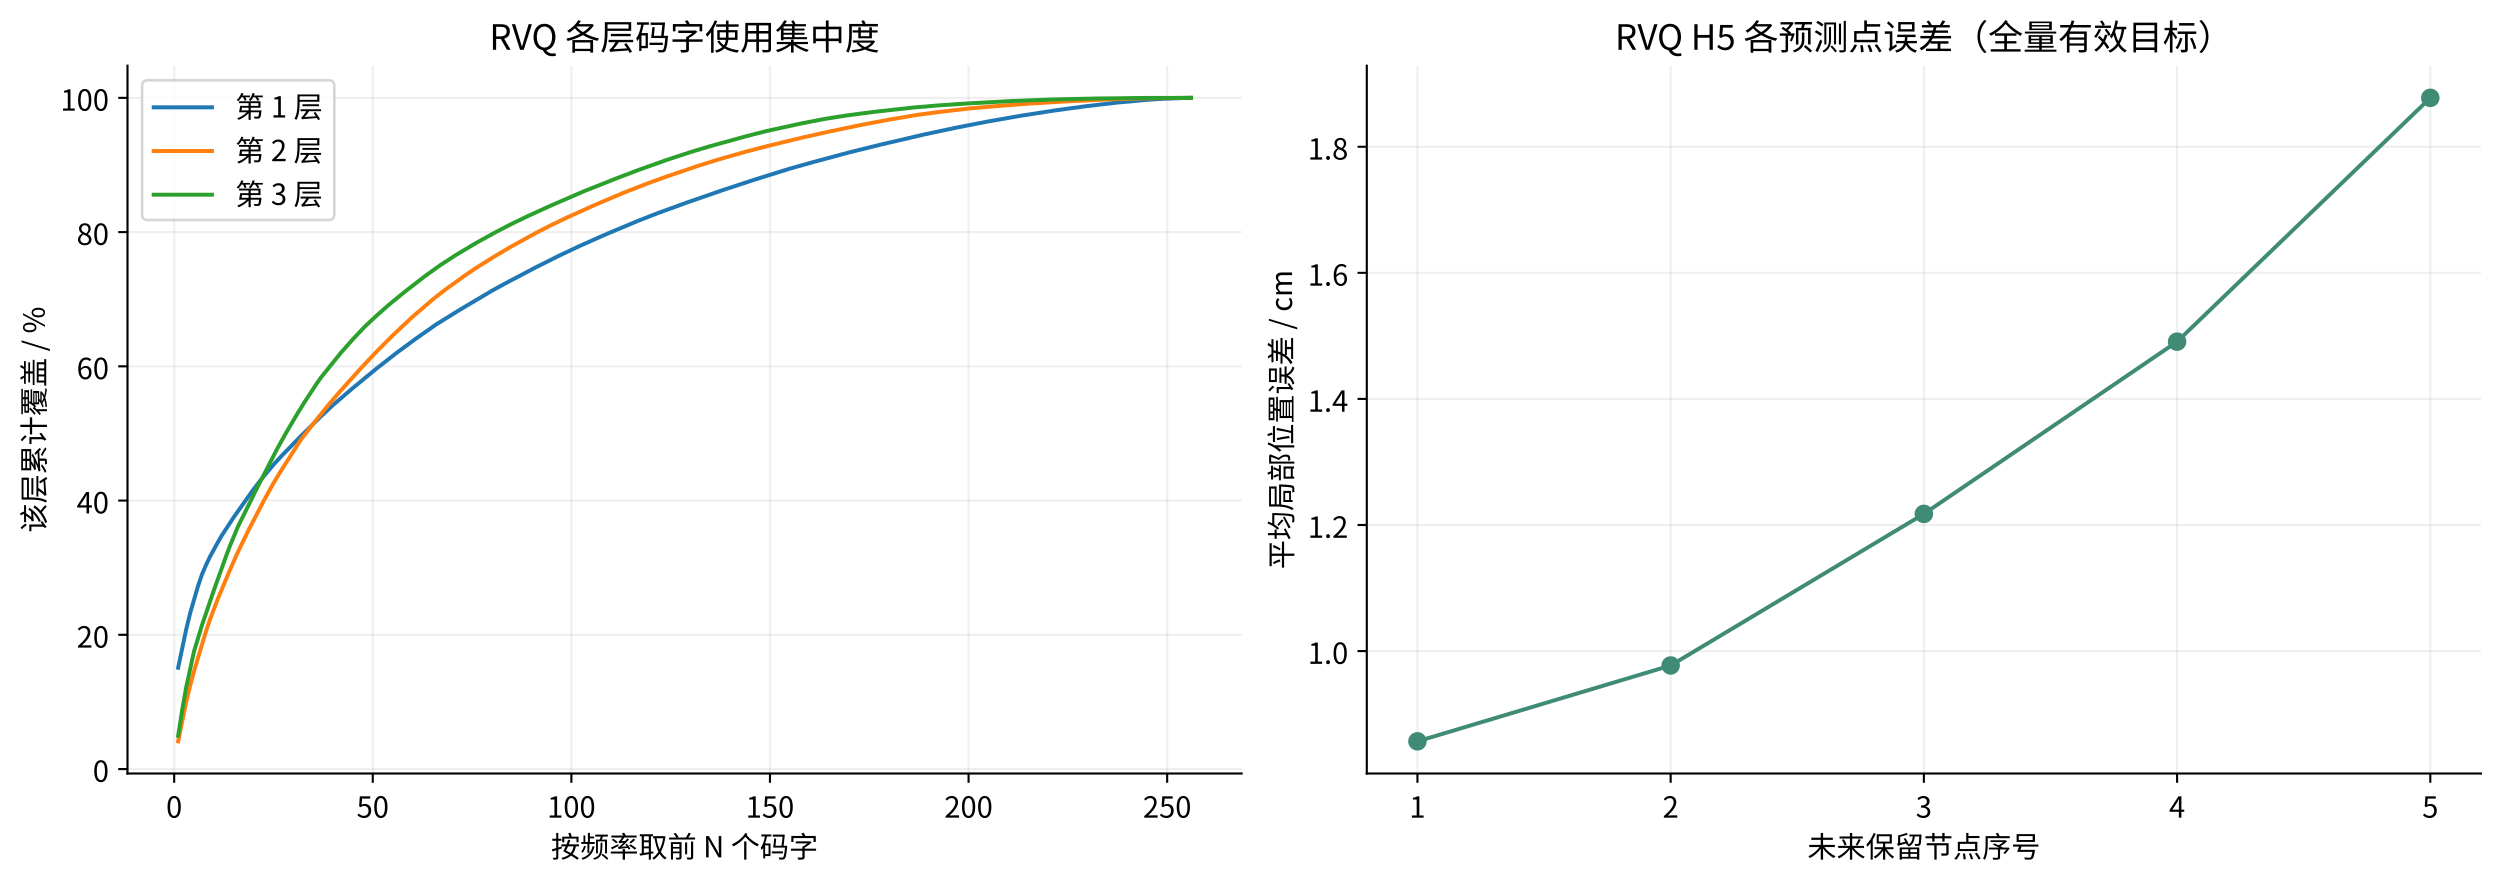
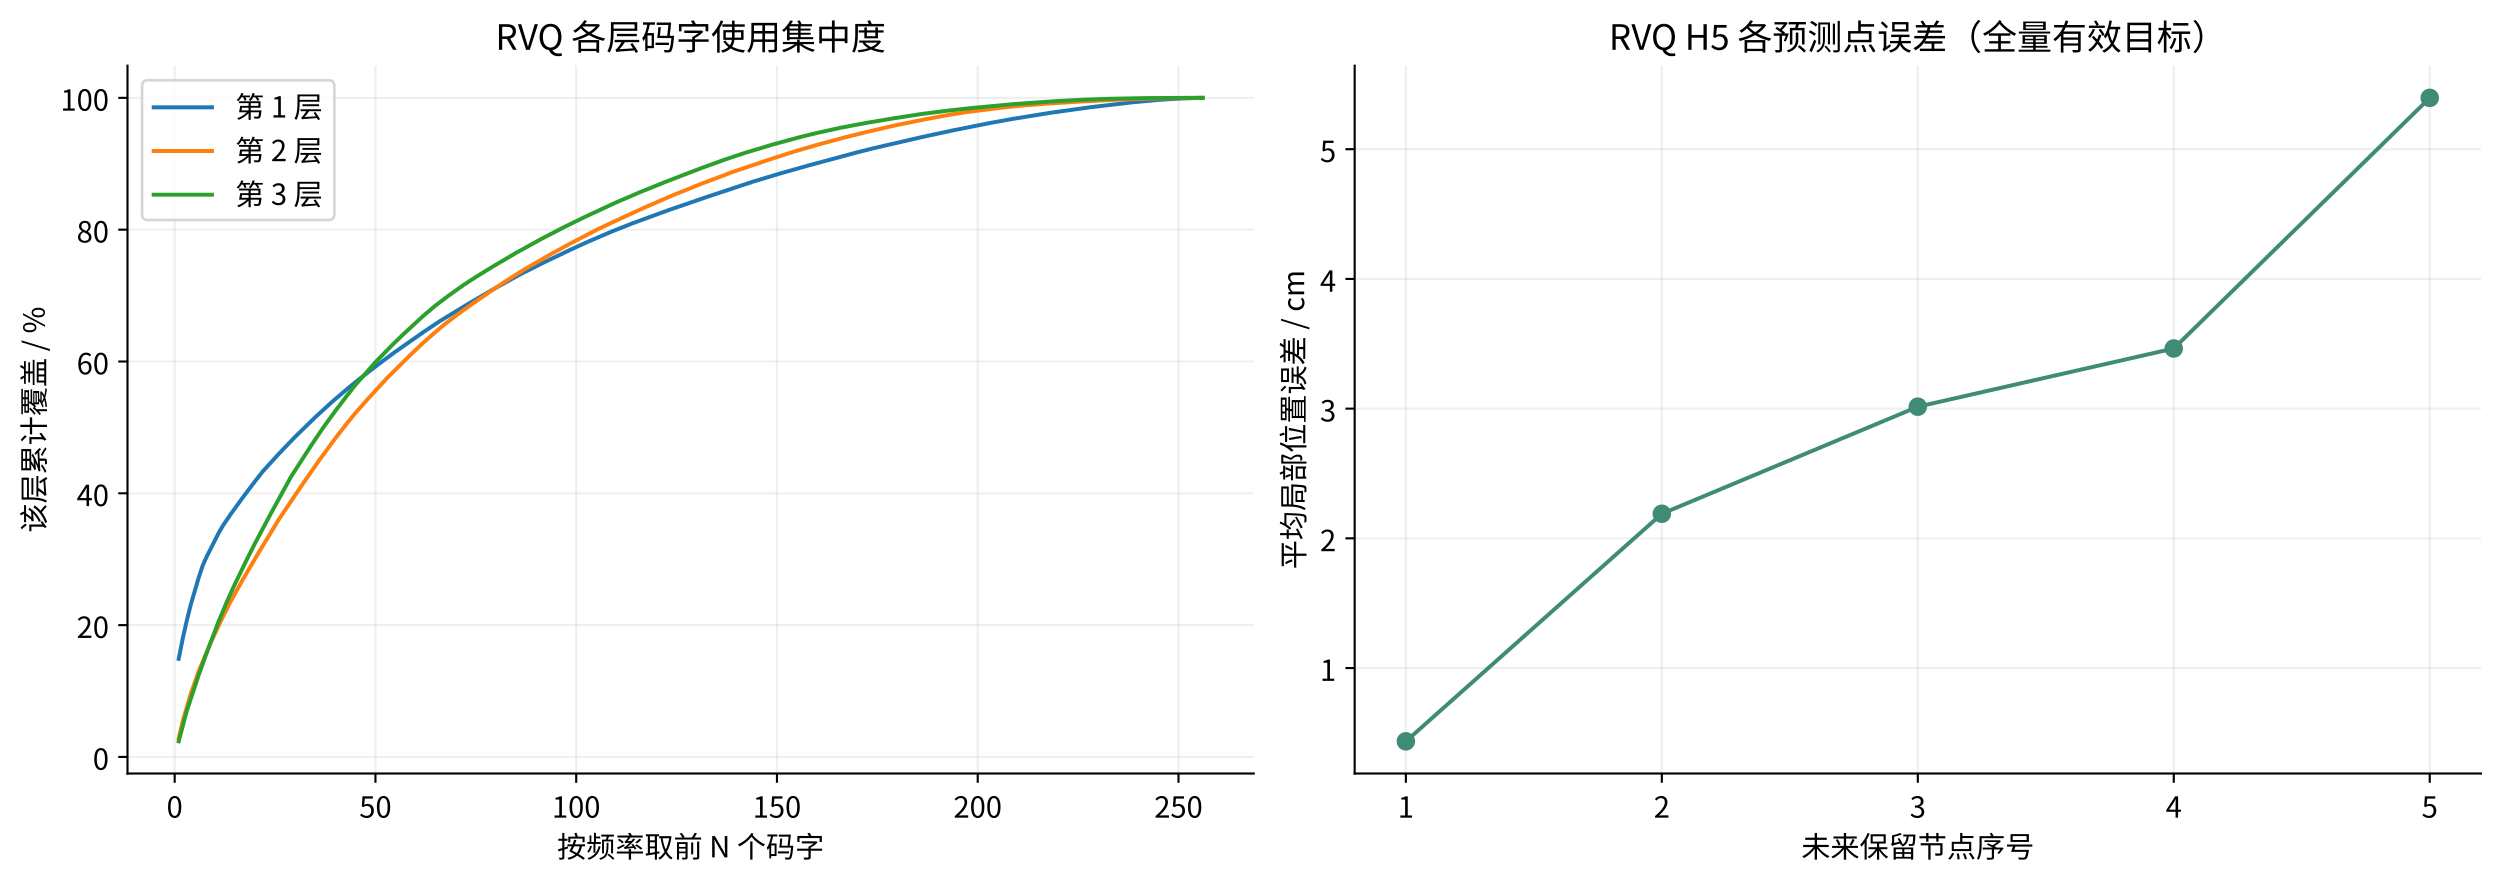
<svg xmlns="http://www.w3.org/2000/svg" xmlns:xlink="http://www.w3.org/1999/xlink" width="944.4pt" height="332.4pt" viewBox="0 0 944.4 332.4" version="1.1">
  <defs>
    <style type="text/css">*{stroke-linejoin: round; stroke-linecap: butt}</style>
  </defs>
  <g id="figure_1">
    <g id="patch_1">
      <path d="M 0 332.4  L 944.4 332.4  L 944.4 0  L 0 0  z " style="fill: #ffffff" />
    </g>
    <g id="axes_1">
      <g id="patch_2">
-         <path d="M 48.165 292.2  L 469.043 292.2  L 469.043 24.816  L 48.165 24.816  z " style="fill: #ffffff" />
+         <path d="M 48.165 292.2  L 473.625 292.2  L 473.625 24.816  L 48.165 24.816  z " style="fill: #ffffff" />
      </g>
      <g id="matplotlib.axis_1">
        <g id="xtick_1">
          <g id="line2d_1">
-             <path d="M 65.795 292.2  L 65.795 24.816  " clip-path="url(#p74c6ecbbf8)" style="fill: none; stroke: #b0b0b0; stroke-opacity: 0.2; stroke-width: 0.8; stroke-linecap: square" />
+             <path d="M 65.987 292.2  L 65.987 24.816  " clip-path="url(#p2a485209a3)" style="fill: none; stroke: #b0b0b0; stroke-opacity: 0.2; stroke-width: 0.8; stroke-linecap: square" />
          </g>
          <g id="line2d_2">
            <defs>
-               <path id="mc1d4b51238" d="M 0 0  L 0 3.5  " style="stroke: #000000; stroke-width: 0.8" />
+               <path id="mdea554206d" d="M 0 0  L 0 3.5  " style="stroke: #000000; stroke-width: 0.8" />
            </defs>
            <g>
-               <use xlink:href="#mc1d4b51238" x="65.795" y="292.2" style="stroke: #000000; stroke-width: 0.8" />
+               <use xlink:href="#mdea554206d" x="65.987" y="292.2" style="stroke: #000000; stroke-width: 0.8" />
            </g>
          </g>
          <g id="text_1">
-             <text style="font-size: 11px; font-family: 'Noto Sans CJK SC'; text-anchor: middle" x="65.795" y="308.88" transform="rotate(-0 65.79508 308.8795)">0</text>
+             <text style="font-size: 11px; font-family: 'Noto Sans CJK SC'; text-anchor: middle" x="65.987" y="308.88" transform="rotate(-0 65.98699 308.8795)">0</text>
          </g>
        </g>
        <g id="xtick_2">
          <g id="line2d_3">
-             <path d="M 140.818 292.2  L 140.818 24.816  " clip-path="url(#p74c6ecbbf8)" style="fill: none; stroke: #b0b0b0; stroke-opacity: 0.2; stroke-width: 0.8; stroke-linecap: square" />
+             <path d="M 141.827 292.2  L 141.827 24.816  " clip-path="url(#p2a485209a3)" style="fill: none; stroke: #b0b0b0; stroke-opacity: 0.2; stroke-width: 0.8; stroke-linecap: square" />
          </g>
          <g id="line2d_4">
            <g>
-               <use xlink:href="#mc1d4b51238" x="140.818" y="292.2" style="stroke: #000000; stroke-width: 0.8" />
+               <use xlink:href="#mdea554206d" x="141.827" y="292.2" style="stroke: #000000; stroke-width: 0.8" />
            </g>
          </g>
          <g id="text_2">
-             <text style="font-size: 11px; font-family: 'Noto Sans CJK SC'; text-anchor: middle" x="140.818" y="308.88" transform="rotate(-0 140.818 308.8795)">50</text>
+             <text style="font-size: 11px; font-family: 'Noto Sans CJK SC'; text-anchor: middle" x="141.827" y="308.88" transform="rotate(-0 141.8266 308.8795)">50</text>
          </g>
        </g>
        <g id="xtick_3">
          <g id="line2d_5">
-             <path d="M 215.841 292.2  L 215.841 24.816  " clip-path="url(#p74c6ecbbf8)" style="fill: none; stroke: #b0b0b0; stroke-opacity: 0.2; stroke-width: 0.8; stroke-linecap: square" />
+             <path d="M 217.666 292.2  L 217.666 24.816  " clip-path="url(#p2a485209a3)" style="fill: none; stroke: #b0b0b0; stroke-opacity: 0.2; stroke-width: 0.8; stroke-linecap: square" />
          </g>
          <g id="line2d_6">
            <g>
-               <use xlink:href="#mc1d4b51238" x="215.841" y="292.2" style="stroke: #000000; stroke-width: 0.8" />
+               <use xlink:href="#mdea554206d" x="217.666" y="292.2" style="stroke: #000000; stroke-width: 0.8" />
            </g>
          </g>
          <g id="text_3">
-             <text style="font-size: 11px; font-family: 'Noto Sans CJK SC'; text-anchor: middle" x="215.841" y="308.88" transform="rotate(-0 215.841 308.8795)">100</text>
+             <text style="font-size: 11px; font-family: 'Noto Sans CJK SC'; text-anchor: middle" x="217.666" y="308.88" transform="rotate(-0 217.6662 308.8795)">100</text>
          </g>
        </g>
        <g id="xtick_4">
          <g id="line2d_7">
-             <path d="M 290.864 292.2  L 290.864 24.816  " clip-path="url(#p74c6ecbbf8)" style="fill: none; stroke: #b0b0b0; stroke-opacity: 0.2; stroke-width: 0.8; stroke-linecap: square" />
+             <path d="M 293.506 292.2  L 293.506 24.816  " clip-path="url(#p2a485209a3)" style="fill: none; stroke: #b0b0b0; stroke-opacity: 0.2; stroke-width: 0.8; stroke-linecap: square" />
          </g>
          <g id="line2d_8">
            <g>
-               <use xlink:href="#mc1d4b51238" x="290.864" y="292.2" style="stroke: #000000; stroke-width: 0.8" />
+               <use xlink:href="#mdea554206d" x="293.506" y="292.2" style="stroke: #000000; stroke-width: 0.8" />
            </g>
          </g>
          <g id="text_4">
-             <text style="font-size: 11px; font-family: 'Noto Sans CJK SC'; text-anchor: middle" x="290.864" y="308.88" transform="rotate(-0 290.8639 308.8795)">150</text>
+             <text style="font-size: 11px; font-family: 'Noto Sans CJK SC'; text-anchor: middle" x="293.506" y="308.88" transform="rotate(-0 293.5057 308.8795)">150</text>
          </g>
        </g>
        <g id="xtick_5">
          <g id="line2d_9">
-             <path d="M 365.887 292.2  L 365.887 24.816  " clip-path="url(#p74c6ecbbf8)" style="fill: none; stroke: #b0b0b0; stroke-opacity: 0.2; stroke-width: 0.8; stroke-linecap: square" />
+             <path d="M 369.345 292.2  L 369.345 24.816  " clip-path="url(#p2a485209a3)" style="fill: none; stroke: #b0b0b0; stroke-opacity: 0.2; stroke-width: 0.8; stroke-linecap: square" />
          </g>
          <g id="line2d_10">
            <g>
-               <use xlink:href="#mc1d4b51238" x="365.887" y="292.2" style="stroke: #000000; stroke-width: 0.8" />
+               <use xlink:href="#mdea554206d" x="369.345" y="292.2" style="stroke: #000000; stroke-width: 0.8" />
            </g>
          </g>
          <g id="text_5">
-             <text style="font-size: 11px; font-family: 'Noto Sans CJK SC'; text-anchor: middle" x="365.887" y="308.88" transform="rotate(-0 365.8869 308.8795)">200</text>
+             <text style="font-size: 11px; font-family: 'Noto Sans CJK SC'; text-anchor: middle" x="369.345" y="308.88" transform="rotate(-0 369.3453 308.8795)">200</text>
          </g>
        </g>
        <g id="xtick_6">
          <g id="line2d_11">
-             <path d="M 440.91 292.2  L 440.91 24.816  " clip-path="url(#p74c6ecbbf8)" style="fill: none; stroke: #b0b0b0; stroke-opacity: 0.2; stroke-width: 0.8; stroke-linecap: square" />
+             <path d="M 445.185 292.2  L 445.185 24.816  " clip-path="url(#p2a485209a3)" style="fill: none; stroke: #b0b0b0; stroke-opacity: 0.2; stroke-width: 0.8; stroke-linecap: square" />
          </g>
          <g id="line2d_12">
            <g>
-               <use xlink:href="#mc1d4b51238" x="440.91" y="292.2" style="stroke: #000000; stroke-width: 0.8" />
+               <use xlink:href="#mdea554206d" x="445.185" y="292.2" style="stroke: #000000; stroke-width: 0.8" />
            </g>
          </g>
          <g id="text_6">
-             <text style="font-size: 11px; font-family: 'Noto Sans CJK SC'; text-anchor: middle" x="440.91" y="308.88" transform="rotate(-0 440.9098 308.8795)">250</text>
+             <text style="font-size: 11px; font-family: 'Noto Sans CJK SC'; text-anchor: middle" x="445.185" y="308.88" transform="rotate(-0 445.1849 308.8795)">250</text>
          </g>
        </g>
        <g id="text_7">
-           <text style="font-size: 11px; font-family: 'Noto Sans CJK SC'; text-anchor: middle" x="258.604" y="323.88" transform="rotate(-0 258.6041 323.8795)">按频率取前 N 个码字</text>
+           <text style="font-size: 11px; font-family: 'Noto Sans CJK SC'; text-anchor: middle" x="260.895" y="323.88" transform="rotate(-0 260.8947 323.8795)">按频率取前 N 个码字</text>
        </g>
      </g>
      <g id="matplotlib.axis_2">
        <g id="ytick_1">
          <g id="line2d_13">
-             <path d="M 48.165 290.514  L 469.043 290.514  " clip-path="url(#p74c6ecbbf8)" style="fill: none; stroke: #b0b0b0; stroke-opacity: 0.2; stroke-width: 0.8; stroke-linecap: square" />
+             <path d="M 48.165 285.938  L 473.625 285.938  " clip-path="url(#p2a485209a3)" style="fill: none; stroke: #b0b0b0; stroke-opacity: 0.2; stroke-width: 0.8; stroke-linecap: square" />
          </g>
          <g id="line2d_14">
            <defs>
-               <path id="mbc8e821d9e" d="M 0 0  L -3.5 0  " style="stroke: #000000; stroke-width: 0.8" />
+               <path id="me2434d2005" d="M 0 0  L -3.5 0  " style="stroke: #000000; stroke-width: 0.8" />
            </defs>
            <g>
-               <use xlink:href="#mbc8e821d9e" x="48.165" y="290.514" style="stroke: #000000; stroke-width: 0.8" />
+               <use xlink:href="#me2434d2005" x="48.165" y="285.938" style="stroke: #000000; stroke-width: 0.8" />
            </g>
          </g>
          <g id="text_8">
-             <text style="font-size: 11px; font-family: 'Noto Sans CJK SC'; text-anchor: end" x="41.165" y="295.354" transform="rotate(-0 41.16469 295.3544)">0</text>
+             <text style="font-size: 11px; font-family: 'Noto Sans CJK SC'; text-anchor: end" x="41.165" y="290.778" transform="rotate(-0 41.16469 290.7783)">0</text>
          </g>
        </g>
        <g id="ytick_2">
          <g id="line2d_15">
-             <path d="M 48.165 239.805  L 469.043 239.805  " clip-path="url(#p74c6ecbbf8)" style="fill: none; stroke: #b0b0b0; stroke-opacity: 0.2; stroke-width: 0.8; stroke-linecap: square" />
+             <path d="M 48.165 236.145  L 473.625 236.145  " clip-path="url(#p2a485209a3)" style="fill: none; stroke: #b0b0b0; stroke-opacity: 0.2; stroke-width: 0.8; stroke-linecap: square" />
          </g>
          <g id="line2d_16">
            <g>
-               <use xlink:href="#mbc8e821d9e" x="48.165" y="239.805" style="stroke: #000000; stroke-width: 0.8" />
+               <use xlink:href="#me2434d2005" x="48.165" y="236.145" style="stroke: #000000; stroke-width: 0.8" />
            </g>
          </g>
          <g id="text_9">
-             <text style="font-size: 11px; font-family: 'Noto Sans CJK SC'; text-anchor: end" x="41.165" y="244.645" transform="rotate(-0 41.16469 244.6455)">20</text>
+             <text style="font-size: 11px; font-family: 'Noto Sans CJK SC'; text-anchor: end" x="41.165" y="240.985" transform="rotate(-0 41.16469 240.9846)">20</text>
          </g>
        </g>
        <g id="ytick_3">
          <g id="line2d_17">
-             <path d="M 48.165 189.097  L 469.043 189.097  " clip-path="url(#p74c6ecbbf8)" style="fill: none; stroke: #b0b0b0; stroke-opacity: 0.2; stroke-width: 0.8; stroke-linecap: square" />
+             <path d="M 48.165 186.351  L 473.625 186.351  " clip-path="url(#p2a485209a3)" style="fill: none; stroke: #b0b0b0; stroke-opacity: 0.2; stroke-width: 0.8; stroke-linecap: square" />
          </g>
          <g id="line2d_18">
            <g>
-               <use xlink:href="#mbc8e821d9e" x="48.165" y="189.097" style="stroke: #000000; stroke-width: 0.8" />
+               <use xlink:href="#me2434d2005" x="48.165" y="186.351" style="stroke: #000000; stroke-width: 0.8" />
            </g>
          </g>
          <g id="text_10">
-             <text style="font-size: 11px; font-family: 'Noto Sans CJK SC'; text-anchor: end" x="41.165" y="193.937" transform="rotate(-0 41.16469 193.9365)">40</text>
+             <text style="font-size: 11px; font-family: 'Noto Sans CJK SC'; text-anchor: end" x="41.165" y="191.191" transform="rotate(-0 41.16469 191.1909)">40</text>
          </g>
        </g>
        <g id="ytick_4">
          <g id="line2d_19">
-             <path d="M 48.165 138.388  L 469.043 138.388  " clip-path="url(#p74c6ecbbf8)" style="fill: none; stroke: #b0b0b0; stroke-opacity: 0.2; stroke-width: 0.8; stroke-linecap: square" />
+             <path d="M 48.165 136.557  L 473.625 136.557  " clip-path="url(#p2a485209a3)" style="fill: none; stroke: #b0b0b0; stroke-opacity: 0.2; stroke-width: 0.8; stroke-linecap: square" />
          </g>
          <g id="line2d_20">
            <g>
-               <use xlink:href="#mbc8e821d9e" x="48.165" y="138.388" style="stroke: #000000; stroke-width: 0.8" />
+               <use xlink:href="#me2434d2005" x="48.165" y="136.557" style="stroke: #000000; stroke-width: 0.8" />
            </g>
          </g>
          <g id="text_11">
-             <text style="font-size: 11px; font-family: 'Noto Sans CJK SC'; text-anchor: end" x="41.165" y="143.228" transform="rotate(-0 41.16469 143.2276)">60</text>
+             <text style="font-size: 11px; font-family: 'Noto Sans CJK SC'; text-anchor: end" x="41.165" y="141.397" transform="rotate(-0 41.16469 141.3972)">60</text>
          </g>
        </g>
        <g id="ytick_5">
          <g id="line2d_21">
-             <path d="M 48.165 87.679  L 469.043 87.679  " clip-path="url(#p74c6ecbbf8)" style="fill: none; stroke: #b0b0b0; stroke-opacity: 0.2; stroke-width: 0.8; stroke-linecap: square" />
+             <path d="M 48.165 86.763  L 473.625 86.763  " clip-path="url(#p2a485209a3)" style="fill: none; stroke: #b0b0b0; stroke-opacity: 0.2; stroke-width: 0.8; stroke-linecap: square" />
          </g>
          <g id="line2d_22">
            <g>
-               <use xlink:href="#mbc8e821d9e" x="48.165" y="87.679" style="stroke: #000000; stroke-width: 0.8" />
+               <use xlink:href="#me2434d2005" x="48.165" y="86.763" style="stroke: #000000; stroke-width: 0.8" />
            </g>
          </g>
          <g id="text_12">
-             <text style="font-size: 11px; font-family: 'Noto Sans CJK SC'; text-anchor: end" x="41.165" y="92.519" transform="rotate(-0 41.16469 92.51871)">80</text>
+             <text style="font-size: 11px; font-family: 'Noto Sans CJK SC'; text-anchor: end" x="41.165" y="91.603" transform="rotate(-0 41.16469 91.60349)">80</text>
          </g>
        </g>
        <g id="ytick_6">
          <g id="line2d_23">
-             <path d="M 48.165 36.97  L 469.043 36.97  " clip-path="url(#p74c6ecbbf8)" style="fill: none; stroke: #b0b0b0; stroke-opacity: 0.2; stroke-width: 0.8; stroke-linecap: square" />
+             <path d="M 48.165 36.97  L 473.625 36.97  " clip-path="url(#p2a485209a3)" style="fill: none; stroke: #b0b0b0; stroke-opacity: 0.2; stroke-width: 0.8; stroke-linecap: square" />
          </g>
          <g id="line2d_24">
            <g>
-               <use xlink:href="#mbc8e821d9e" x="48.165" y="36.97" style="stroke: #000000; stroke-width: 0.8" />
+               <use xlink:href="#me2434d2005" x="48.165" y="36.97" style="stroke: #000000; stroke-width: 0.8" />
            </g>
          </g>
          <g id="text_13">
            <text style="font-size: 11px; font-family: 'Noto Sans CJK SC'; text-anchor: end" x="41.165" y="41.81" transform="rotate(-0 41.16469 41.8098)">100</text>
          </g>
        </g>
        <g id="text_14">
          <text style="font-size: 11px; font-family: 'Noto Sans CJK SC'; text-anchor: middle" x="16.88" y="158.508" transform="rotate(-90 16.88 158.5078)">该层累计覆盖 / %</text>
        </g>
      </g>
      <g id="line2d_25">
-         <path d="M 67.296 252.236  L 70.296 237.966  L 71.797 231.747  L 74.798 221.404  L 76.298 216.994  L 77.799 213.499  L 79.299 210.335  L 82.3 204.851  L 83.801 202.258  L 88.302 195.38  L 95.804 184.809  L 98.805 180.926  L 103.307 175.551  L 106.307 172.296  L 113.81 164.588  L 121.312 157.224  L 125.813 152.996  L 133.316 146.557  L 142.318 139.158  L 149.821 133.296  L 157.323 127.777  L 164.825 122.521  L 173.828 116.94  L 185.832 109.831  L 190.333 107.346  L 202.337 101.023  L 211.34 96.518  L 218.842 92.979  L 229.345 88.31  L 241.349 83.292  L 248.851 80.375  L 259.354 76.557  L 272.858 71.874  L 284.862 67.917  L 298.366 63.706  L 307.369 61.18  L 320.873 57.55  L 332.877 54.582  L 349.382 50.738  L 361.385 48.189  L 373.389 45.86  L 385.393 43.755  L 398.897 41.662  L 409.4 40.229  L 421.404 38.806  L 433.408 37.704  L 439.409 37.319  L 448.412 36.979  L 449.913 36.97  L 449.913 36.97  " clip-path="url(#p74c6ecbbf8)" style="fill: none; stroke: #1f77b4; stroke-width: 1.5; stroke-linecap: square" />
+         <path d="M 67.504 248.887  L 69.021 241.25  L 70.537 234.526  L 72.054 228.446  L 75.088 218.089  L 76.605 213.555  L 78.121 210.176  L 82.672 201.188  L 84.188 198.599  L 87.222 194.131  L 91.772 187.857  L 96.323 181.822  L 99.356 177.983  L 105.424 171.323  L 111.491 165.01  L 119.075 157.628  L 125.142 152.063  L 131.209 146.876  L 135.759 143.168  L 143.343 137.307  L 149.411 132.841  L 160.028 125.399  L 166.095 121.343  L 176.713 114.897  L 185.814 109.572  L 196.431 103.67  L 205.532 99.099  L 216.149 94.022  L 222.217 91.266  L 231.317 87.37  L 238.901 84.369  L 252.552 79.376  L 267.72 74.165  L 284.405 68.637  L 295.023 65.433  L 305.64 62.443  L 323.842 57.535  L 331.426 55.658  L 348.11 51.807  L 360.245 49.196  L 373.896 46.475  L 382.996 44.838  L 396.648 42.631  L 411.815 40.52  L 428.5 38.569  L 437.601 37.745  L 445.185 37.256  L 452.769 36.982  L 454.286 36.97  L 454.286 36.97  " clip-path="url(#p2a485209a3)" style="fill: none; stroke: #1f77b4; stroke-width: 1.5; stroke-linecap: square" />
      </g>
      <g id="line2d_26">
-         <path d="M 67.296 280.046  L 70.296 265.365  L 71.797 259.158  L 73.297 253.554  L 77.799 238.521  L 79.299 234.057  L 82.3 226.184  L 86.802 215.429  L 89.802 208.657  L 94.304 199.427  L 100.306 187.943  L 103.307 182.51  L 106.307 177.572  L 112.309 168.211  L 113.81 165.905  L 118.311 160.094  L 124.313 152.663  L 128.814 147.455  L 136.317 139.118  L 142.318 132.754  L 148.32 126.747  L 155.823 119.687  L 163.325 113.243  L 167.826 109.7  L 175.329 104.278  L 179.83 101.221  L 187.332 96.543  L 193.334 93.011  L 202.337 88.051  L 208.339 84.984  L 214.341 82.105  L 224.844 77.361  L 235.347 72.897  L 244.35 69.389  L 251.852 66.68  L 263.856 62.599  L 271.358 60.263  L 281.861 57.263  L 290.864 54.931  L 302.868 52.023  L 313.371 49.675  L 325.374 47.173  L 335.878 45.191  L 346.381 43.423  L 353.883 42.404  L 365.887 40.999  L 376.39 40.072  L 388.394 39.168  L 401.898 38.352  L 418.403 37.571  L 431.907 37.168  L 445.411 36.983  L 449.913 36.97  L 449.913 36.97  " clip-path="url(#p74c6ecbbf8)" style="fill: none; stroke: #ff7f0e; stroke-width: 1.5; stroke-linecap: square" />
+         <path d="M 67.504 278.919  L 69.021 272.422  L 72.054 262.098  L 75.088 253.478  L 79.638 242.656  L 84.188 233.035  L 87.222 227.024  L 91.772 218.842  L 97.84 208.514  L 105.424 196.081  L 114.524 182.564  L 120.591 173.856  L 126.659 165.584  L 131.209 159.748  L 134.243 156.043  L 138.793 150.89  L 146.377 142.65  L 155.478 133.633  L 160.028 129.355  L 164.578 125.33  L 167.612 122.798  L 172.162 119.296  L 178.23 114.907  L 185.814 109.69  L 191.881 105.668  L 197.948 101.863  L 208.565 95.734  L 216.149 91.625  L 225.25 86.888  L 231.317 83.993  L 243.452 78.412  L 254.069 73.802  L 264.687 69.523  L 276.821 64.934  L 290.472 60.326  L 299.573 57.376  L 308.674 54.723  L 319.291 51.858  L 328.392 49.618  L 337.493 47.508  L 349.627 45.033  L 358.728 43.35  L 364.795 42.388  L 378.446 40.666  L 386.03 39.891  L 395.131 39.16  L 408.782 38.318  L 420.916 37.719  L 434.567 37.26  L 449.735 36.985  L 454.286 36.97  L 454.286 36.97  " clip-path="url(#p2a485209a3)" style="fill: none; stroke: #ff7f0e; stroke-width: 1.5; stroke-linecap: square" />
      </g>
      <g id="line2d_27">
-         <path d="M 67.296 277.917  L 68.796 268.362  L 70.296 259.803  L 73.297 246.045  L 76.298 236.162  L 80.8 222.937  L 85.301 210.381  L 86.802 206.359  L 89.802 199.111  L 97.305 183.932  L 104.807 169.371  L 107.808 163.958  L 112.309 156.305  L 115.31 151.481  L 119.812 144.643  L 121.312 142.524  L 128.814 133.205  L 133.316 128.134  L 137.817 123.377  L 142.318 119.175  L 146.82 115.201  L 152.822 110.284  L 160.324 104.476  L 166.326 100.16  L 172.328 96.268  L 179.83 91.795  L 187.332 87.651  L 193.334 84.553  L 199.336 81.648  L 208.339 77.555  L 220.342 72.348  L 232.346 67.578  L 241.349 64.154  L 251.852 60.419  L 260.855 57.448  L 268.357 55.196  L 281.861 51.471  L 289.363 49.547  L 302.868 46.593  L 311.87 44.863  L 319.373 43.68  L 329.876 42.285  L 344.88 40.635  L 353.883 39.858  L 365.887 39.054  L 382.392 38.162  L 397.397 37.579  L 413.902 37.218  L 433.408 36.994  L 449.913 36.97  L 449.913 36.97  " clip-path="url(#p74c6ecbbf8)" style="fill: none; stroke: #2ca02c; stroke-width: 1.5; stroke-linecap: square" />
+         <path d="M 67.504 280.046  L 70.537 268.612  L 75.088 254.92  L 78.121 246.491  L 82.672 234.523  L 85.705 227.309  L 88.739 220.639  L 93.289 211.254  L 96.323 205.268  L 102.39 193.851  L 109.974 180.023  L 117.558 168.269  L 122.108 161.521  L 126.659 155.263  L 131.209 149.265  L 134.243 145.413  L 141.827 136.83  L 147.894 130.609  L 152.444 126.186  L 160.028 119.207  L 164.578 115.374  L 169.129 111.919  L 175.196 107.602  L 179.746 104.645  L 185.814 100.907  L 194.914 95.546  L 204.015 90.51  L 213.116 85.781  L 220.7 82.059  L 232.834 76.425  L 241.935 72.532  L 251.036 68.845  L 264.687 63.588  L 273.787 60.291  L 281.371 57.761  L 291.989 54.564  L 302.606 51.685  L 308.674 50.213  L 317.774 48.207  L 326.875 46.494  L 337.493 44.708  L 348.11 43.073  L 357.211 41.893  L 367.829 40.733  L 382.996 39.329  L 398.164 38.258  L 408.782 37.676  L 419.399 37.311  L 433.051 37.06  L 448.218 36.971  L 454.286 36.97  L 454.286 36.97  " clip-path="url(#p2a485209a3)" style="fill: none; stroke: #2ca02c; stroke-width: 1.5; stroke-linecap: square" />
      </g>
      <g id="patch_3">
        <path d="M 48.165 292.2  L 48.165 24.816  " style="fill: none; stroke: #000000; stroke-width: 0.8; stroke-linejoin: miter; stroke-linecap: square" />
      </g>
      <g id="patch_4">
-         <path d="M 48.165 292.2  L 469.043 292.2  " style="fill: none; stroke: #000000; stroke-width: 0.8; stroke-linejoin: miter; stroke-linecap: square" />
+         <path d="M 48.165 292.2  L 473.625 292.2  " style="fill: none; stroke: #000000; stroke-width: 0.8; stroke-linejoin: miter; stroke-linecap: square" />
      </g>
      <g id="text_15">
-         <text style="font-size: 13.2px; font-family: 'Noto Sans CJK SC'; text-anchor: middle" x="258.604" y="18.816" transform="rotate(-0 258.6041 18.816)">RVQ 各层码字使用集中度</text>
+         <text style="font-size: 13.2px; font-family: 'Noto Sans CJK SC'; text-anchor: middle" x="260.895" y="18.816" transform="rotate(-0 260.8947 18.816)">RVQ 各层码字使用集中度</text>
      </g>
      <g id="legend_1">
        <g id="patch_5">
          <path d="M 55.865 83.116  L 124.099 83.116  Q 126.299 83.116 126.299 80.916  L 126.299 32.516  Q 126.299 30.316 124.099 30.316  L 55.865 30.316  Q 53.665 30.316 53.665 32.516  L 53.665 80.916  Q 53.665 83.116 55.865 83.116  z " style="fill: #ffffff; opacity: 0.8; stroke: #cccccc; stroke-linejoin: miter" />
        </g>
        <g id="line2d_28">
          <path d="M 58.065 40.546  L 69.065 40.546  L 80.065 40.546  " style="fill: none; stroke: #1f77b4; stroke-width: 1.5; stroke-linecap: square" />
        </g>
        <g id="text_16">
          <text style="font-size: 11px; font-family: 'Noto Sans CJK SC'; text-anchor: start" x="88.865" y="44.396" transform="rotate(-0 88.86469 44.396)">第 1 层</text>
        </g>
        <g id="line2d_29">
          <path d="M 58.065 57.046  L 69.065 57.046  L 80.065 57.046  " style="fill: none; stroke: #ff7f0e; stroke-width: 1.5; stroke-linecap: square" />
        </g>
        <g id="text_17">
          <text style="font-size: 11px; font-family: 'Noto Sans CJK SC'; text-anchor: start" x="88.865" y="60.896" transform="rotate(-0 88.86469 60.896)">第 2 层</text>
        </g>
        <g id="line2d_30">
          <path d="M 58.065 73.546  L 69.065 73.546  L 80.065 73.546  " style="fill: none; stroke: #2ca02c; stroke-width: 1.5; stroke-linecap: square" />
        </g>
        <g id="text_18">
          <text style="font-size: 11px; font-family: 'Noto Sans CJK SC'; text-anchor: start" x="88.865" y="77.396" transform="rotate(-0 88.86469 77.396)">第 3 层</text>
        </g>
      </g>
    </g>
    <g id="axes_2">
      <g id="patch_6">
-         <path d="M 516.321 292.2  L 937.2 292.2  L 937.2 24.816  L 516.321 24.816  z " style="fill: #ffffff" />
+         <path d="M 511.739 292.2  L 937.2 292.2  L 937.2 24.816  L 511.739 24.816  z " style="fill: #ffffff" />
      </g>
      <g id="matplotlib.axis_3">
        <g id="xtick_7">
          <g id="line2d_31">
-             <path d="M 535.452 292.2  L 535.452 24.816  " clip-path="url(#pd88f41d3b5)" style="fill: none; stroke: #b0b0b0; stroke-opacity: 0.2; stroke-width: 0.8; stroke-linecap: square" />
+             <path d="M 531.079 292.2  L 531.079 24.816  " clip-path="url(#p3980398b05)" style="fill: none; stroke: #b0b0b0; stroke-opacity: 0.2; stroke-width: 0.8; stroke-linecap: square" />
          </g>
          <g id="line2d_32">
            <g>
-               <use xlink:href="#mc1d4b51238" x="535.452" y="292.2" style="stroke: #000000; stroke-width: 0.8" />
+               <use xlink:href="#mdea554206d" x="531.079" y="292.2" style="stroke: #000000; stroke-width: 0.8" />
            </g>
          </g>
          <g id="text_19">
-             <text style="font-size: 11px; font-family: 'Noto Sans CJK SC'; text-anchor: middle" x="535.452" y="308.88" transform="rotate(-0 535.4516 308.8795)">1</text>
+             <text style="font-size: 11px; font-family: 'Noto Sans CJK SC'; text-anchor: middle" x="531.079" y="308.88" transform="rotate(-0 531.0785 308.8795)">1</text>
          </g>
        </g>
        <g id="xtick_8">
          <g id="line2d_33">
-             <path d="M 631.106 292.2  L 631.106 24.816  " clip-path="url(#pd88f41d3b5)" style="fill: none; stroke: #b0b0b0; stroke-opacity: 0.2; stroke-width: 0.8; stroke-linecap: square" />
+             <path d="M 627.774 292.2  L 627.774 24.816  " clip-path="url(#p3980398b05)" style="fill: none; stroke: #b0b0b0; stroke-opacity: 0.2; stroke-width: 0.8; stroke-linecap: square" />
          </g>
          <g id="line2d_34">
            <g>
-               <use xlink:href="#mc1d4b51238" x="631.106" y="292.2" style="stroke: #000000; stroke-width: 0.8" />
+               <use xlink:href="#mdea554206d" x="627.774" y="292.2" style="stroke: #000000; stroke-width: 0.8" />
            </g>
          </g>
          <g id="text_20">
-             <text style="font-size: 11px; font-family: 'Noto Sans CJK SC'; text-anchor: middle" x="631.106" y="308.88" transform="rotate(-0 631.1059 308.8795)">2</text>
+             <text style="font-size: 11px; font-family: 'Noto Sans CJK SC'; text-anchor: middle" x="627.774" y="308.88" transform="rotate(-0 627.774 308.8795)">2</text>
          </g>
        </g>
        <g id="xtick_9">
          <g id="line2d_35">
-             <path d="M 726.76 292.2  L 726.76 24.816  " clip-path="url(#pd88f41d3b5)" style="fill: none; stroke: #b0b0b0; stroke-opacity: 0.2; stroke-width: 0.8; stroke-linecap: square" />
+             <path d="M 724.469 292.2  L 724.469 24.816  " clip-path="url(#p3980398b05)" style="fill: none; stroke: #b0b0b0; stroke-opacity: 0.2; stroke-width: 0.8; stroke-linecap: square" />
          </g>
          <g id="line2d_36">
            <g>
-               <use xlink:href="#mc1d4b51238" x="726.76" y="292.2" style="stroke: #000000; stroke-width: 0.8" />
+               <use xlink:href="#mdea554206d" x="724.469" y="292.2" style="stroke: #000000; stroke-width: 0.8" />
            </g>
          </g>
          <g id="text_21">
-             <text style="font-size: 11px; font-family: 'Noto Sans CJK SC'; text-anchor: middle" x="726.76" y="308.88" transform="rotate(-0 726.7601 308.8795)">3</text>
+             <text style="font-size: 11px; font-family: 'Noto Sans CJK SC'; text-anchor: middle" x="724.469" y="308.88" transform="rotate(-0 724.4695 308.8795)">3</text>
          </g>
        </g>
        <g id="xtick_10">
          <g id="line2d_37">
-             <path d="M 822.414 292.2  L 822.414 24.816  " clip-path="url(#pd88f41d3b5)" style="fill: none; stroke: #b0b0b0; stroke-opacity: 0.2; stroke-width: 0.8; stroke-linecap: square" />
+             <path d="M 821.165 292.2  L 821.165 24.816  " clip-path="url(#p3980398b05)" style="fill: none; stroke: #b0b0b0; stroke-opacity: 0.2; stroke-width: 0.8; stroke-linecap: square" />
          </g>
          <g id="line2d_38">
            <g>
-               <use xlink:href="#mc1d4b51238" x="822.414" y="292.2" style="stroke: #000000; stroke-width: 0.8" />
+               <use xlink:href="#mdea554206d" x="821.165" y="292.2" style="stroke: #000000; stroke-width: 0.8" />
            </g>
          </g>
          <g id="text_22">
-             <text style="font-size: 11px; font-family: 'Noto Sans CJK SC'; text-anchor: middle" x="822.414" y="308.88" transform="rotate(-0 822.4144 308.8795)">4</text>
+             <text style="font-size: 11px; font-family: 'Noto Sans CJK SC'; text-anchor: middle" x="821.165" y="308.88" transform="rotate(-0 821.165 308.8795)">4</text>
          </g>
        </g>
        <g id="xtick_11">
          <g id="line2d_39">
-             <path d="M 918.069 292.2  L 918.069 24.816  " clip-path="url(#pd88f41d3b5)" style="fill: none; stroke: #b0b0b0; stroke-opacity: 0.2; stroke-width: 0.8; stroke-linecap: square" />
+             <path d="M 917.86 292.2  L 917.86 24.816  " clip-path="url(#p3980398b05)" style="fill: none; stroke: #b0b0b0; stroke-opacity: 0.2; stroke-width: 0.8; stroke-linecap: square" />
          </g>
          <g id="line2d_40">
            <g>
-               <use xlink:href="#mc1d4b51238" x="918.069" y="292.2" style="stroke: #000000; stroke-width: 0.8" />
+               <use xlink:href="#mdea554206d" x="917.86" y="292.2" style="stroke: #000000; stroke-width: 0.8" />
            </g>
          </g>
          <g id="text_23">
-             <text style="font-size: 11px; font-family: 'Noto Sans CJK SC'; text-anchor: middle" x="918.069" y="308.88" transform="rotate(-0 918.0687 308.8795)">5</text>
+             <text style="font-size: 11px; font-family: 'Noto Sans CJK SC'; text-anchor: middle" x="917.86" y="308.88" transform="rotate(-0 917.8604 308.8795)">5</text>
          </g>
        </g>
        <g id="text_24">
-           <text style="font-size: 11px; font-family: 'Noto Sans CJK SC'; text-anchor: middle" x="726.76" y="323.88" transform="rotate(-0 726.7601 323.8795)">未来保留节点序号</text>
+           <text style="font-size: 11px; font-family: 'Noto Sans CJK SC'; text-anchor: middle" x="724.469" y="323.88" transform="rotate(-0 724.4695 323.8795)">未来保留节点序号</text>
        </g>
      </g>
      <g id="matplotlib.axis_4">
        <g id="ytick_7">
          <g id="line2d_41">
-             <path d="M 516.321 245.94  L 937.2 245.94  " clip-path="url(#pd88f41d3b5)" style="fill: none; stroke: #b0b0b0; stroke-opacity: 0.2; stroke-width: 0.8; stroke-linecap: square" />
+             <path d="M 511.739 252.368  L 937.2 252.368  " clip-path="url(#p3980398b05)" style="fill: none; stroke: #b0b0b0; stroke-opacity: 0.2; stroke-width: 0.8; stroke-linecap: square" />
          </g>
          <g id="line2d_42">
            <g>
-               <use xlink:href="#mbc8e821d9e" x="516.321" y="245.94" style="stroke: #000000; stroke-width: 0.8" />
+               <use xlink:href="#me2434d2005" x="511.739" y="252.368" style="stroke: #000000; stroke-width: 0.8" />
            </g>
          </g>
          <g id="text_25">
-             <text style="font-size: 11px; font-family: 'Noto Sans CJK SC'; text-anchor: end" x="509.321" y="250.78" transform="rotate(-0 509.3208 250.7799)">1.0</text>
+             <text style="font-size: 11px; font-family: 'Noto Sans CJK SC'; text-anchor: end" x="504.739" y="257.208" transform="rotate(-0 504.7394 257.2081)">1</text>
          </g>
        </g>
        <g id="ytick_8">
          <g id="line2d_43">
-             <path d="M 516.321 198.315  L 937.2 198.315  " clip-path="url(#pd88f41d3b5)" style="fill: none; stroke: #b0b0b0; stroke-opacity: 0.2; stroke-width: 0.8; stroke-linecap: square" />
+             <path d="M 511.739 203.368  L 937.2 203.368  " clip-path="url(#p3980398b05)" style="fill: none; stroke: #b0b0b0; stroke-opacity: 0.2; stroke-width: 0.8; stroke-linecap: square" />
          </g>
          <g id="line2d_44">
            <g>
-               <use xlink:href="#mbc8e821d9e" x="516.321" y="198.315" style="stroke: #000000; stroke-width: 0.8" />
+               <use xlink:href="#me2434d2005" x="511.739" y="203.368" style="stroke: #000000; stroke-width: 0.8" />
            </g>
          </g>
          <g id="text_26">
-             <text style="font-size: 11px; font-family: 'Noto Sans CJK SC'; text-anchor: end" x="509.321" y="203.155" transform="rotate(-0 509.3208 203.1552)">1.2</text>
+             <text style="font-size: 11px; font-family: 'Noto Sans CJK SC'; text-anchor: end" x="504.739" y="208.208" transform="rotate(-0 504.7394 208.2079)">2</text>
          </g>
        </g>
        <g id="ytick_9">
          <g id="line2d_45">
-             <path d="M 516.321 150.691  L 937.2 150.691  " clip-path="url(#pd88f41d3b5)" style="fill: none; stroke: #b0b0b0; stroke-opacity: 0.2; stroke-width: 0.8; stroke-linecap: square" />
+             <path d="M 511.739 154.368  L 937.2 154.368  " clip-path="url(#p3980398b05)" style="fill: none; stroke: #b0b0b0; stroke-opacity: 0.2; stroke-width: 0.8; stroke-linecap: square" />
          </g>
          <g id="line2d_46">
            <g>
-               <use xlink:href="#mbc8e821d9e" x="516.321" y="150.691" style="stroke: #000000; stroke-width: 0.8" />
+               <use xlink:href="#me2434d2005" x="511.739" y="154.368" style="stroke: #000000; stroke-width: 0.8" />
            </g>
          </g>
          <g id="text_27">
-             <text style="font-size: 11px; font-family: 'Noto Sans CJK SC'; text-anchor: end" x="509.321" y="155.531" transform="rotate(-0 509.3208 155.5305)">1.4</text>
+             <text style="font-size: 11px; font-family: 'Noto Sans CJK SC'; text-anchor: end" x="504.739" y="159.208" transform="rotate(-0 504.7394 159.2077)">3</text>
          </g>
        </g>
        <g id="ytick_10">
          <g id="line2d_47">
-             <path d="M 516.321 103.066  L 937.2 103.066  " clip-path="url(#pd88f41d3b5)" style="fill: none; stroke: #b0b0b0; stroke-opacity: 0.2; stroke-width: 0.8; stroke-linecap: square" />
+             <path d="M 511.739 105.368  L 937.2 105.368  " clip-path="url(#p3980398b05)" style="fill: none; stroke: #b0b0b0; stroke-opacity: 0.2; stroke-width: 0.8; stroke-linecap: square" />
          </g>
          <g id="line2d_48">
            <g>
-               <use xlink:href="#mbc8e821d9e" x="516.321" y="103.066" style="stroke: #000000; stroke-width: 0.8" />
+               <use xlink:href="#me2434d2005" x="511.739" y="105.368" style="stroke: #000000; stroke-width: 0.8" />
            </g>
          </g>
          <g id="text_28">
-             <text style="font-size: 11px; font-family: 'Noto Sans CJK SC'; text-anchor: end" x="509.321" y="107.906" transform="rotate(-0 509.3208 107.9059)">1.6</text>
+             <text style="font-size: 11px; font-family: 'Noto Sans CJK SC'; text-anchor: end" x="504.739" y="110.208" transform="rotate(-0 504.7394 110.2075)">4</text>
          </g>
        </g>
        <g id="ytick_11">
          <g id="line2d_49">
-             <path d="M 516.321 55.441  L 937.2 55.441  " clip-path="url(#pd88f41d3b5)" style="fill: none; stroke: #b0b0b0; stroke-opacity: 0.2; stroke-width: 0.8; stroke-linecap: square" />
+             <path d="M 511.739 56.367  L 937.2 56.367  " clip-path="url(#p3980398b05)" style="fill: none; stroke: #b0b0b0; stroke-opacity: 0.2; stroke-width: 0.8; stroke-linecap: square" />
          </g>
          <g id="line2d_50">
            <g>
-               <use xlink:href="#mbc8e821d9e" x="516.321" y="55.441" style="stroke: #000000; stroke-width: 0.8" />
+               <use xlink:href="#me2434d2005" x="511.739" y="56.367" style="stroke: #000000; stroke-width: 0.8" />
            </g>
          </g>
          <g id="text_29">
-             <text style="font-size: 11px; font-family: 'Noto Sans CJK SC'; text-anchor: end" x="509.321" y="60.281" transform="rotate(-0 509.3208 60.28116)">1.8</text>
+             <text style="font-size: 11px; font-family: 'Noto Sans CJK SC'; text-anchor: end" x="504.739" y="61.207" transform="rotate(-0 504.7394 61.20732)">5</text>
          </g>
        </g>
        <g id="text_30">
-           <text style="font-size: 11px; font-family: 'Noto Sans CJK SC'; text-anchor: middle" x="488.083" y="158.508" transform="rotate(-90 488.0834 158.5078)">平均局部位置误差 / cm</text>
+           <text style="font-size: 11px; font-family: 'Noto Sans CJK SC'; text-anchor: middle" x="492.665" y="158.508" transform="rotate(-90 492.6648 158.5078)">平均局部位置误差 / cm</text>
        </g>
      </g>
      <g id="line2d_51">
-         <path d="M 535.452 280.046  L 631.106 251.39  L 726.76 194.127  L 822.414 129.066  L 918.069 36.97  " clip-path="url(#pd88f41d3b5)" style="fill: none; stroke: #3f8b75; stroke-width: 1.5; stroke-linecap: square" />
+         <path d="M 531.079 280.046  L 627.774 194.075  L 724.469 153.641  L 821.165 131.64  L 917.86 36.97  " clip-path="url(#p3980398b05)" style="fill: none; stroke: #3f8b75; stroke-width: 1.5; stroke-linecap: square" />
        <defs>
-           <path id="m5b2ca9b20b" d="M 0 3  C 0.796 3 1.559 2.684 2.121 2.121  C 2.684 1.559 3 0.796 3 0  C 3 -0.796 2.684 -1.559 2.121 -2.121  C 1.559 -2.684 0.796 -3 0 -3  C -0.796 -3 -1.559 -2.684 -2.121 -2.121  C -2.684 -1.559 -3 -0.796 -3 0  C -3 0.796 -2.684 1.559 -2.121 2.121  C -1.559 2.684 -0.796 3 0 3  z " style="stroke: #3f8b75" />
+           <path id="m6597c2d027" d="M 0 3  C 0.796 3 1.559 2.684 2.121 2.121  C 2.684 1.559 3 0.796 3 0  C 3 -0.796 2.684 -1.559 2.121 -2.121  C 1.559 -2.684 0.796 -3 0 -3  C -0.796 -3 -1.559 -2.684 -2.121 -2.121  C -2.684 -1.559 -3 -0.796 -3 0  C -3 0.796 -2.684 1.559 -2.121 2.121  C -1.559 2.684 -0.796 3 0 3  z " style="stroke: #3f8b75" />
        </defs>
-         <g clip-path="url(#pd88f41d3b5)">
-           <use xlink:href="#m5b2ca9b20b" x="535.452" y="280.046" style="fill: #3f8b75; stroke: #3f8b75" />
-           <use xlink:href="#m5b2ca9b20b" x="631.106" y="251.39" style="fill: #3f8b75; stroke: #3f8b75" />
-           <use xlink:href="#m5b2ca9b20b" x="726.76" y="194.127" style="fill: #3f8b75; stroke: #3f8b75" />
-           <use xlink:href="#m5b2ca9b20b" x="822.414" y="129.066" style="fill: #3f8b75; stroke: #3f8b75" />
-           <use xlink:href="#m5b2ca9b20b" x="918.069" y="36.97" style="fill: #3f8b75; stroke: #3f8b75" />
+         <g clip-path="url(#p3980398b05)">
+           <use xlink:href="#m6597c2d027" x="531.079" y="280.046" style="fill: #3f8b75; stroke: #3f8b75" />
+           <use xlink:href="#m6597c2d027" x="627.774" y="194.075" style="fill: #3f8b75; stroke: #3f8b75" />
+           <use xlink:href="#m6597c2d027" x="724.469" y="153.641" style="fill: #3f8b75; stroke: #3f8b75" />
+           <use xlink:href="#m6597c2d027" x="821.165" y="131.64" style="fill: #3f8b75; stroke: #3f8b75" />
+           <use xlink:href="#m6597c2d027" x="917.86" y="36.97" style="fill: #3f8b75; stroke: #3f8b75" />
        </g>
      </g>
      <g id="patch_7">
-         <path d="M 516.321 292.2  L 516.321 24.816  " style="fill: none; stroke: #000000; stroke-width: 0.8; stroke-linejoin: miter; stroke-linecap: square" />
+         <path d="M 511.739 292.2  L 511.739 24.816  " style="fill: none; stroke: #000000; stroke-width: 0.8; stroke-linejoin: miter; stroke-linecap: square" />
      </g>
      <g id="patch_8">
-         <path d="M 516.321 292.2  L 937.2 292.2  " style="fill: none; stroke: #000000; stroke-width: 0.8; stroke-linejoin: miter; stroke-linecap: square" />
+         <path d="M 511.739 292.2  L 937.2 292.2  " style="fill: none; stroke: #000000; stroke-width: 0.8; stroke-linejoin: miter; stroke-linecap: square" />
      </g>
      <g id="text_31">
-         <text style="font-size: 13.2px; font-family: 'Noto Sans CJK SC'; text-anchor: middle" x="726.76" y="18.816" transform="rotate(-0 726.7601 18.816)">RVQ H5 各预测点误差（全量有效目标）</text>
+         <text style="font-size: 13.2px; font-family: 'Noto Sans CJK SC'; text-anchor: middle" x="724.469" y="18.816" transform="rotate(-0 724.4695 18.816)">RVQ H5 各预测点误差（全量有效目标）</text>
      </g>
    </g>
  </g>
  <defs>
-     <clipPath id="p74c6ecbbf8">
-       <rect x="48.165" y="24.816" width="420.879" height="267.384" />
+     <clipPath id="p2a485209a3">
+       <rect x="48.165" y="24.816" width="425.46" height="267.384" />
    </clipPath>
-     <clipPath id="pd88f41d3b5">
-       <rect x="516.321" y="24.816" width="420.879" height="267.384" />
+     <clipPath id="p3980398b05">
+       <rect x="511.739" y="24.816" width="425.46" height="267.384" />
    </clipPath>
  </defs>
</svg>
